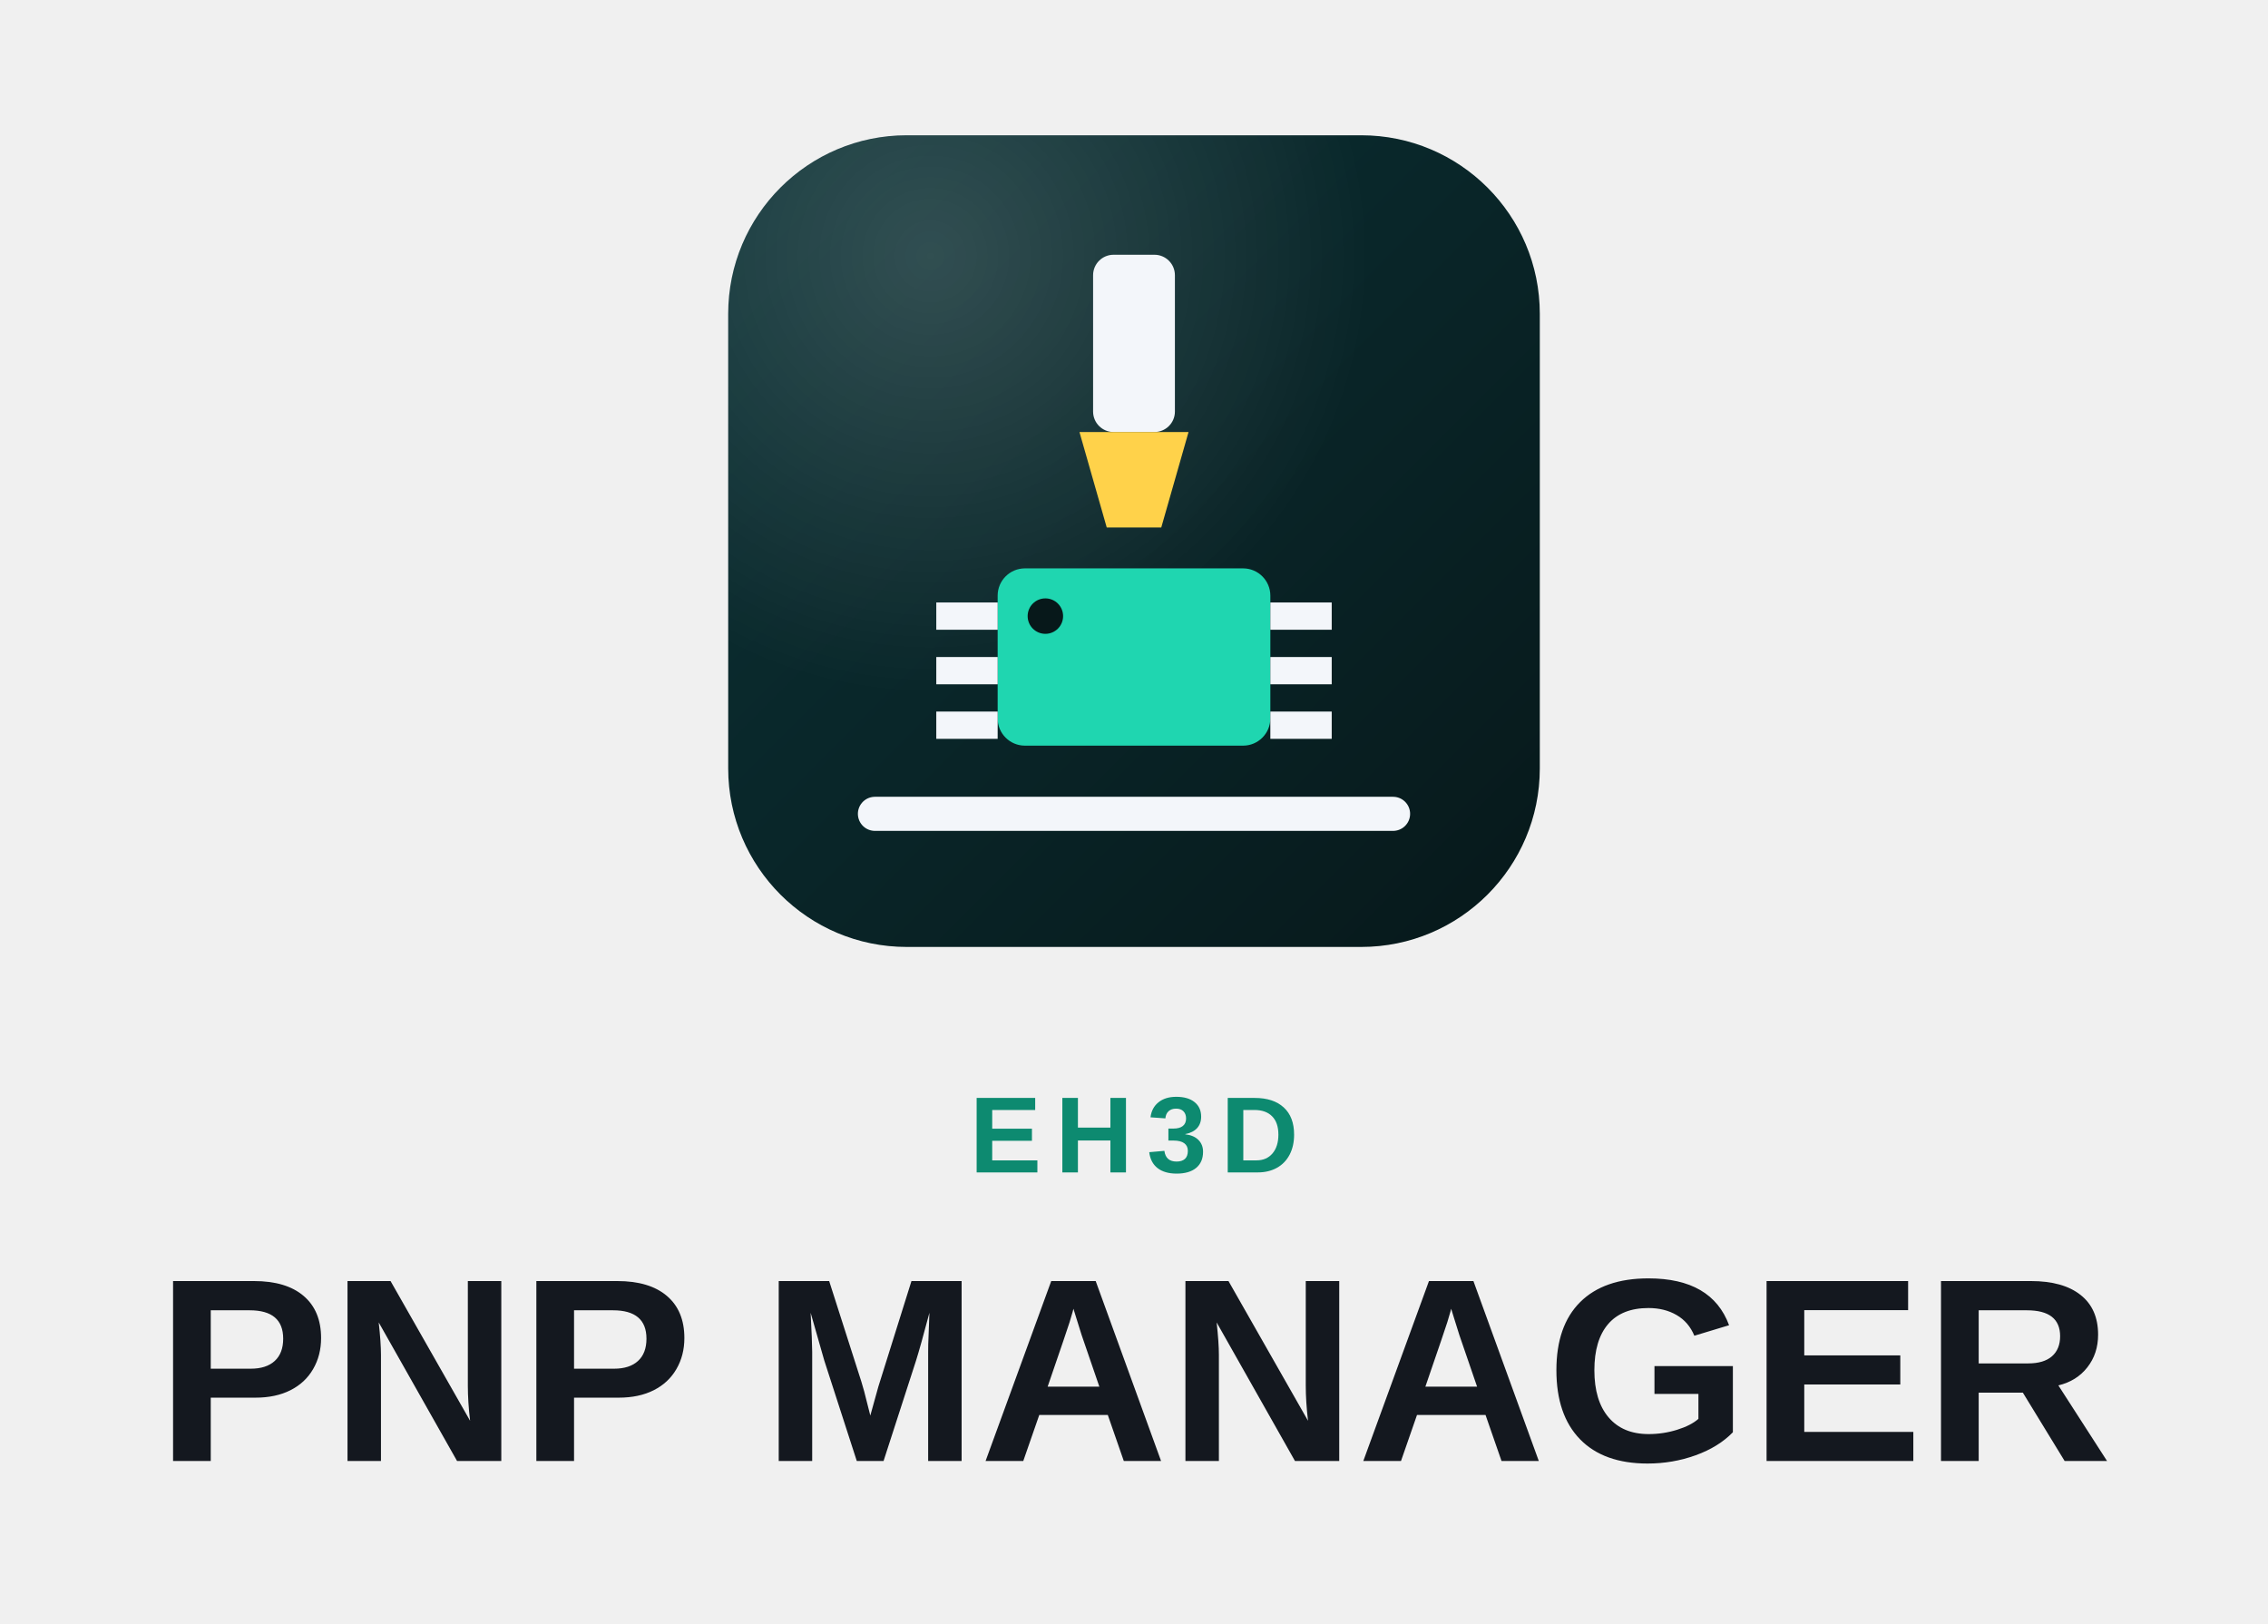
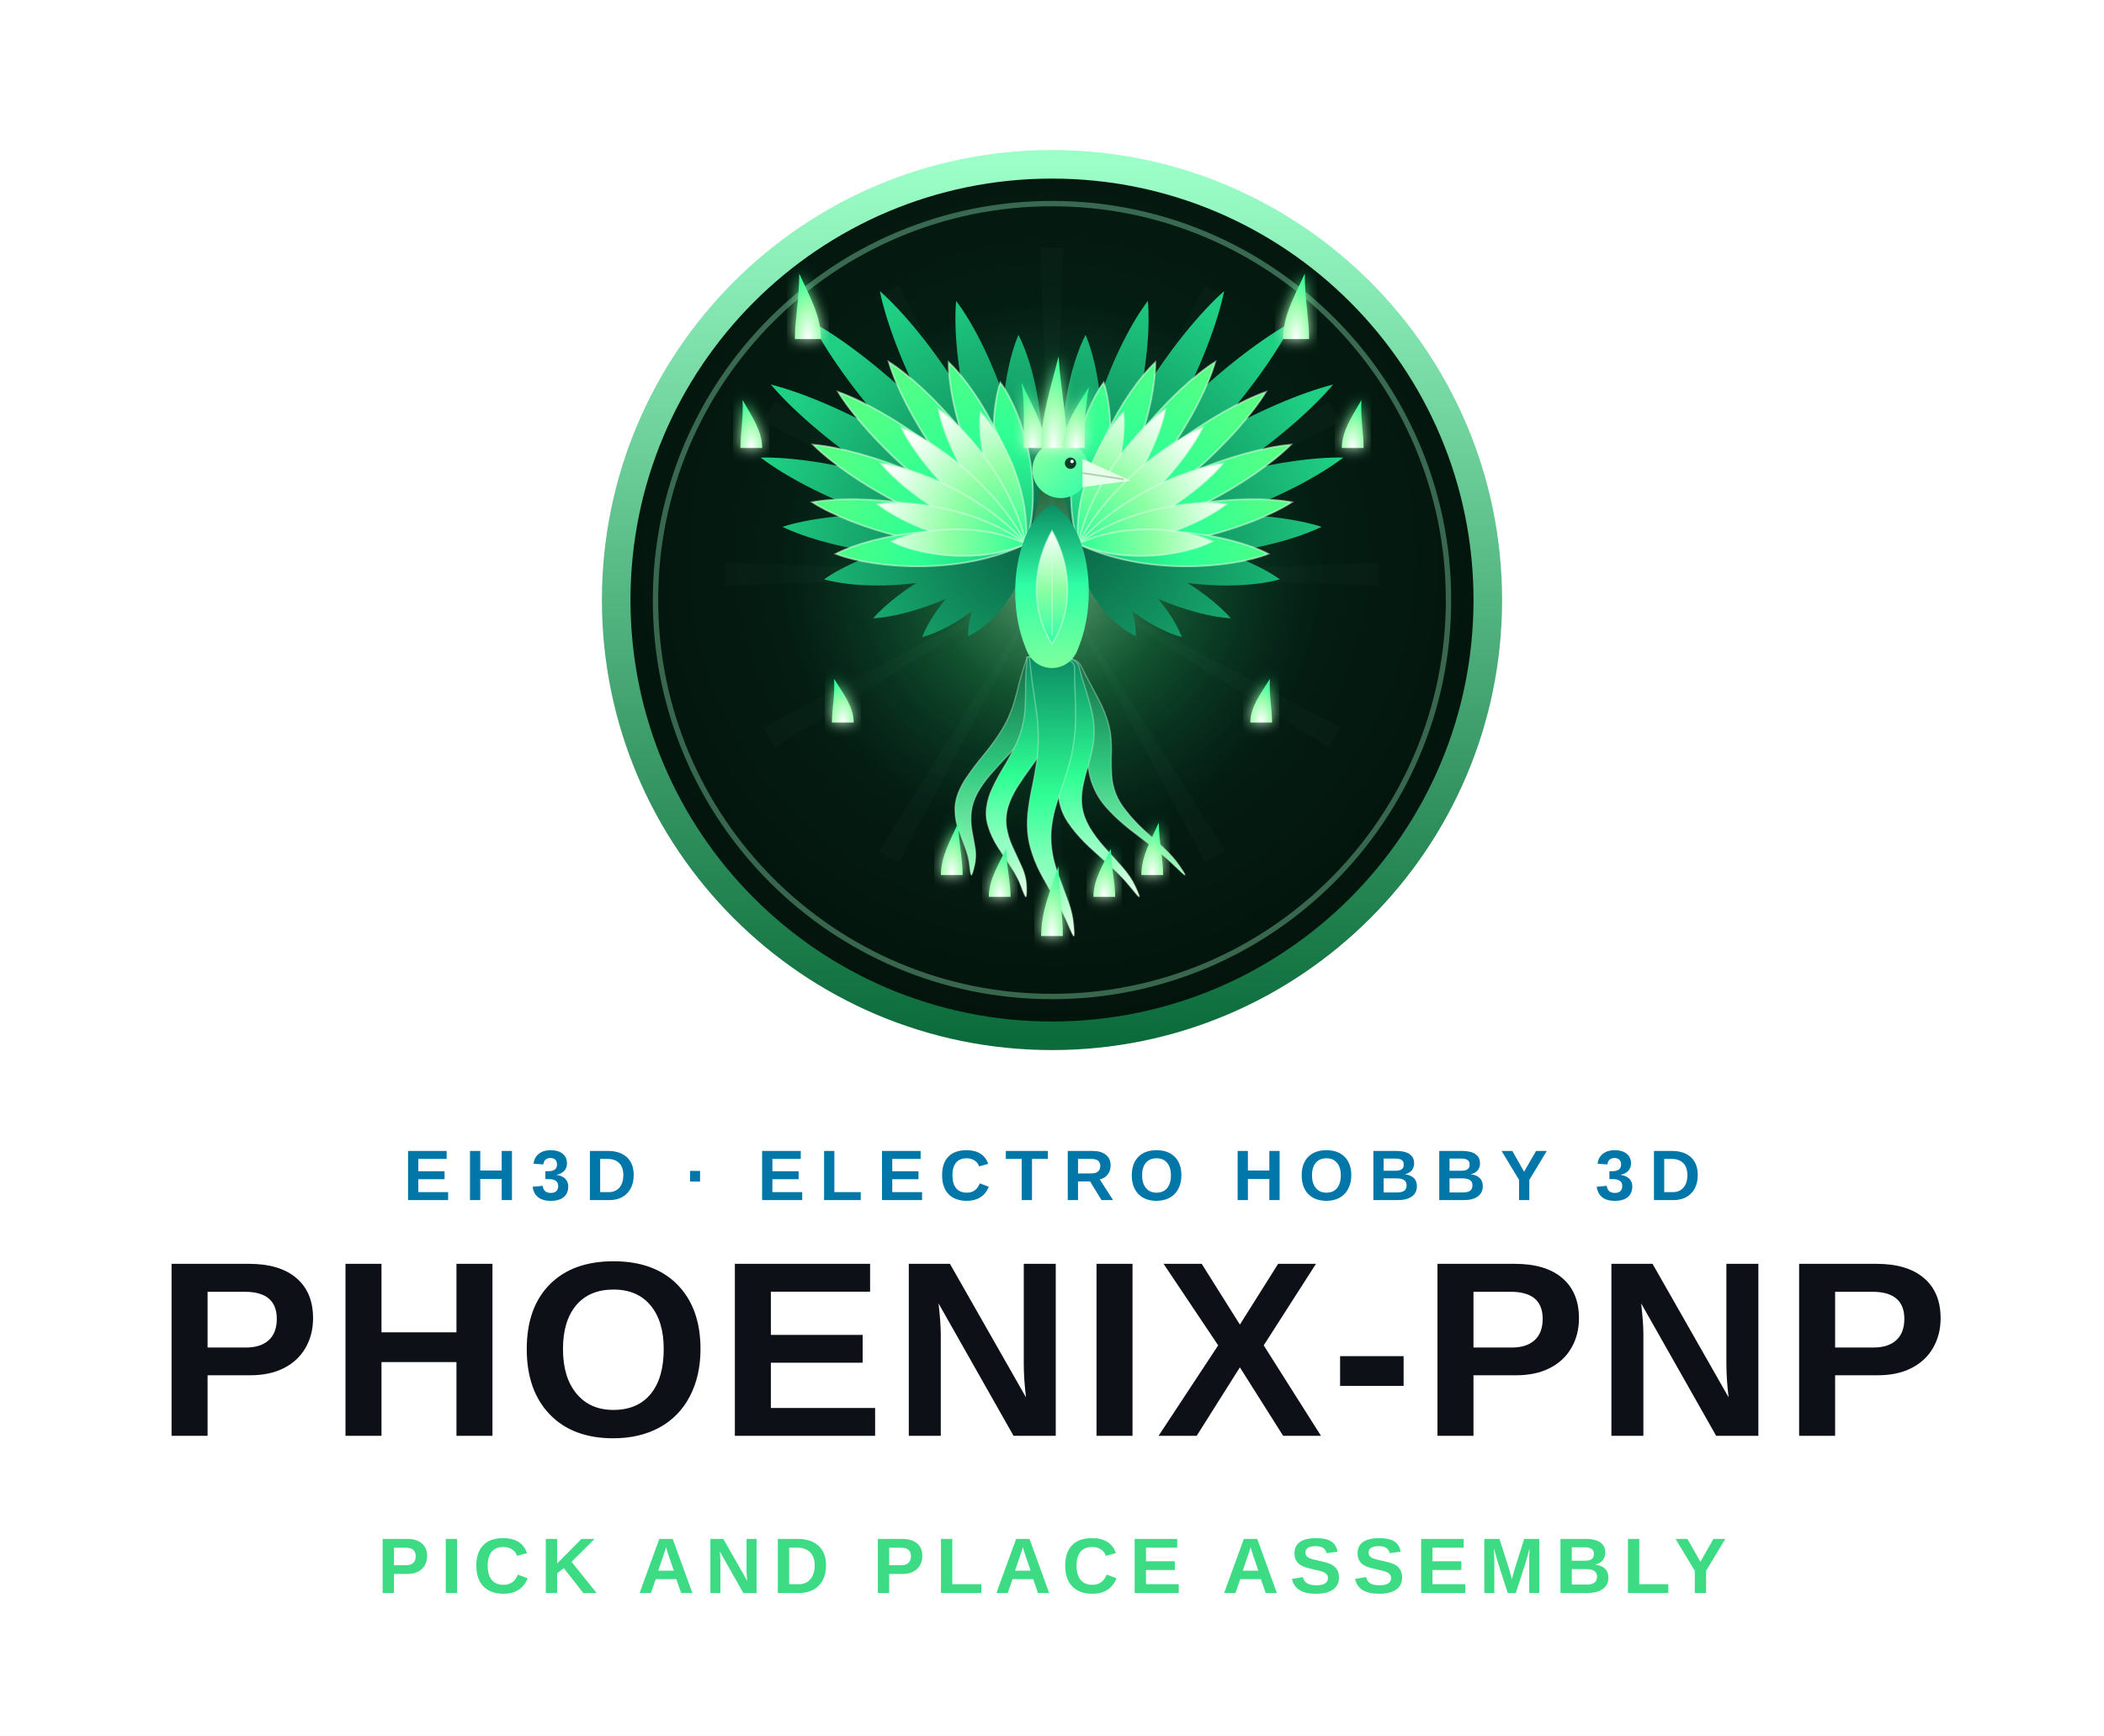
- <svg xmlns="http://www.w3.org/2000/svg" viewBox="0 0 503 360" width="503" height="360">
-   <g transform="translate(161.5 30) scale(1.8)">
-     <defs>
-       <linearGradient id="lg" x1="0" y1="0" x2="1" y2="1">
-         <stop offset="0" stop-color="#0B3236" />
-         <stop offset="1" stop-color="#07181A" />
-       </linearGradient>
-       <radialGradient id="lh" cx="0.25" cy="0.15" r="0.9">
-         <stop offset="0" stop-color="#ffffff" stop-opacity="0.16" />
-         <stop offset="0.6" stop-color="#ffffff" stop-opacity="0" />
-       </radialGradient>
-     </defs>
-     <rect width="100" height="100" rx="22" fill="url(#lg)" />
-     <rect width="100" height="100" rx="22" fill="url(#lh)" />
-     <g transform="translate(50 50) scale(0.84) translate(-50 -50)">
-       <rect x="44" y="8" width="12" height="26" rx="3" fill="#F3F6FA" />
-       <polygon points="42,34 58,34 54,48 46,48" fill="#FFD24A" />
-       <rect x="30" y="54" width="40" height="26" rx="4" fill="#1FD6B0" />
-       <rect x="21" y="59" width="9" height="4" fill="#F3F6FA" />
-       <rect x="70" y="59" width="9" height="4" fill="#F3F6FA" />
-       <rect x="21" y="67" width="9" height="4" fill="#F3F6FA" />
-       <rect x="70" y="67" width="9" height="4" fill="#F3F6FA" />
-       <rect x="21" y="75" width="9" height="4" fill="#F3F6FA" />
-       <rect x="70" y="75" width="9" height="4" fill="#F3F6FA" />
-       <circle cx="37" cy="61" r="2.6" fill="#07181A" />
-       <line x1="12" y1="90" x2="88" y2="90" fill="none" stroke="#F3F6FA" stroke-width="5" stroke-linecap="round" stroke-linejoin="round" />
+ <svg xmlns="http://www.w3.org/2000/svg" viewBox="0 0 589 486" width="589" height="486" role="img" aria-label="EH3D-PHOENIX-PNP logo">
+   <defs>
+     <radialGradient id="green_glow" cx="0.5" cy="0.5" r="0.5">
+       <stop offset="0" stop-color="#BFFFC9" stop-opacity="0.55" />
+       <stop offset="0.45" stop-color="#3FFF88" stop-opacity="0.22" />
+       <stop offset="1" stop-color="#0B8C64" stop-opacity="0" />
+     </radialGradient>
+     <radialGradient id="green_back" gradientUnits="userSpaceOnUse" cx="12" cy="-34" r="125">
+       <stop offset="0" stop-color="#0A6848" />
+       <stop offset="1" stop-color="#1FD084" />
+     </radialGradient>
+     <radialGradient id="green_mid" gradientUnits="userSpaceOnUse" cx="12" cy="-34" r="100">
+       <stop offset="0" stop-color="#1AC080" />
+       <stop offset="0.5" stop-color="#2FFF94" />
+       <stop offset="1" stop-color="#58FF84" />
+     </radialGradient>
+     <radialGradient id="green_front" gradientUnits="userSpaceOnUse" cx="12" cy="-34" r="72">
+       <stop offset="0" stop-color="#2FFF94" />
+       <stop offset="0.5" stop-color="#8FFFA4" />
+       <stop offset="1" stop-color="#FFFFFF" />
+     </radialGradient>
+     <linearGradient id="green_body" x1="0" y1="0" x2="0" y2="1">
+       <stop offset="0" stop-color="#0B8C64" />
+       <stop offset="0.5" stop-color="#2FFFA5" />
+       <stop offset="1" stop-color="#7FFF9D" />
+     </linearGradient>
+     <linearGradient id="green_chest" x1="0" y1="0" x2="0" y2="1">
+       <stop offset="0" stop-color="#FFFFFF" />
+       <stop offset="0.5" stop-color="#8FFFA4" />
+       <stop offset="1" stop-color="#2FFFA5" />
+     </linearGradient>
+     <linearGradient id="green_head" x1="0" y1="0" x2="1" y2="1">
+       <stop offset="0" stop-color="#8FFFA4" />
+       <stop offset="1" stop-color="#2FFFA5" />
+     </linearGradient>
+     <linearGradient id="green_tailA" x1="0" y1="0" x2="0" y2="1">
+       <stop offset="0" stop-color="#146844" />
+       <stop offset="0.5" stop-color="#2FC87E" />
+       <stop offset="1" stop-color="#9FFFBC" />
+     </linearGradient>
+     <linearGradient id="green_tailB" x1="0" y1="0" x2="0" y2="1">
+       <stop offset="0" stop-color="#0B8C64" />
+       <stop offset="0.5" stop-color="#2FFF94" />
+       <stop offset="1" stop-color="#E6FFE8" />
+     </linearGradient>
+     <radialGradient id="green_fl" cx="0.5" cy="1" r="1">
+       <stop offset="0" stop-color="#FFFFFF" />
+       <stop offset="0.5" stop-color="#9FFFB0" />
+       <stop offset="1" stop-color="#2FFF94" />
+     </radialGradient>
+     <filter id="green_blur" x="-30%" y="-30%" width="160%" height="160%">
+       <feGaussianBlur stdDeviation="3" result="b" />
+       <feMerge>
+         <feMergeNode in="b" />
+         <feMergeNode in="SourceGraphic" />
+       </feMerge>
+     </filter>
+     <radialGradient id="bg" cx="0.5" cy="0.45" r="0.75">
+       <stop offset="0" stop-color="#06281a" />
+       <stop offset="1" stop-color="#020c07" />
+     </radialGradient>
+     <linearGradient id="ring" x1="0" y1="0" x2="0" y2="1">
+       <stop offset="0" stop-color="#9CFFC8" />
+       <stop offset="1" stop-color="#0B6B3A" />
+     </linearGradient>
+     <filter id="glow" x="-30%" y="-30%" width="160%" height="160%">
+       <feGaussianBlur stdDeviation="9" result="b" />
+       <feMerge>
+         <feMergeNode in="b" />
+         <feMergeNode in="SourceGraphic" />
+       </feMerge>
+     </filter>
+   </defs>
+   <rect width="589" height="486" fill="#FFFFFF" />
+   <g transform="translate(166.5,40) scale(0.5)">
+     <circle cx="256" cy="256" r="244" fill="url(#bg)" stroke="url(#ring)" stroke-width="16" />
+     <circle cx="256" cy="256" r="222" fill="none" stroke="#9CFFC8" stroke-opacity=".35" stroke-width="3" />
+     <g transform="translate(256,266) scale(1.22)">
+       <g id="green_bird">
+         <circle cx="0" cy="-20" r="125" fill="url(#green_glow)" />
+         <g transform="translate(0,-20)" fill="#BFFFC9" fill-opacity="0.02">
+           <path d="M0 0 L149.9 -5.2 L149.9 5.2Z" />
+           <path d="M0 0 L132.4 70.4 L127.2 79.5Z" />
+           <path d="M0 0 L79.5 127.2 L70.4 132.4Z" />
+           <path d="M0 0 L5.2 149.9 L-5.2 149.9Z" />
+           <path d="M0 0 L-70.4 132.4 L-79.5 127.2Z" />
+           <path d="M0 0 L-127.2 79.5 L-132.4 70.4Z" />
+           <path d="M0 0 L-149.9 5.2 L-149.9 -5.2Z" />
+           <path d="M0 0 L-132.4 -70.4 L-127.2 -79.5Z" />
+           <path d="M0 0 L-79.5 -127.2 L-70.4 -132.4Z" />
+           <path d="M0 0 L-5.2 -149.9 L5.2 -149.9Z" />
+           <path d="M0 0 L70.4 -132.4 L79.5 -127.2Z" />
+           <path d="M0 0 L127.2 -79.5 L132.4 -70.4Z" />
+         </g>
+         <g>
+           <g>
+             <path d="M12 -34 C31.7 -12.1 65.2 -0.7 82.1 0.2 C71 -12.6 41.4 -31.9 12 -34Z" fill="url(#green_back)" />
+             <path d="M12 -34 C21.3 -10.8 45.6 5.2 59.6 8.8 C54.5 -4.6 36 -27.2 12 -34Z" fill="url(#green_back)" />
+             <path d="M12 -34 C11.9 -13.3 27.6 3.4 38.5 8.4 C38.8 -3.6 30.6 -25 12 -34Z" fill="url(#green_back)" />
+             <path d="M12 -34 C28.2 -67.1 23.7 -110.4 15.4 -129.9 C5.7 -111.1 -1.8 -68.1 12 -34Z" fill="url(#green_back)" />
+             <path d="M12 -34 C37.6 -68.9 46.2 -120.7 44 -145.5 C28.9 -125.7 8.8 -77.2 12 -34Z" fill="url(#green_back)" />
+             <path d="M12 -34 C48.4 -67.1 73.4 -122.3 79 -150 C57.8 -131.3 22.5 -82.1 12 -34Z" fill="url(#green_back)" />
+             <path d="M12 -34 C57.3 -59.3 97.4 -109.5 110.6 -136.1 C84.4 -122 35.7 -80.2 12 -34Z" fill="url(#green_back)" />
+             <path d="M12 -34 C60.9 -46.9 110.4 -84.9 129 -107.1 C100.9 -100.1 45 -72.3 12 -34Z" fill="url(#green_back)" />
+             <path d="M12 -34 C59.2 -33.6 112.2 -57.1 133.7 -73.6 C106.6 -74.2 50 -62.1 12 -34Z" fill="url(#green_back)" />
+             <path d="M12 -34 C52.2 -21.8 102 -31.3 123.7 -41.8 C100.8 -49.2 50.1 -51.7 12 -34Z" fill="url(#green_back)" />
+             <path d="M12 -34 C41.8 -13.5 84.5 -12.1 104.6 -17.7 C87.6 -29.8 47 -43.1 12 -34Z" fill="url(#green_back)" />
+             <path d="M12 -34 C28.9 -57.9 29.1 -91.9 23.7 -108 C13.7 -94.4 3.3 -61.9 12 -34Z" fill="url(#green_mid)" stroke="#D8FFDE" stroke-opacity="0.55" stroke-width="0.8" />
+             <path d="M12 -34 C36.3 -58.1 47.5 -97.6 47.4 -117.3 C33.1 -103.7 12.4 -68.2 12 -34Z" fill="url(#green_mid)" stroke="#D8FFDE" stroke-opacity="0.55" stroke-width="0.8" />
+             <path d="M12 -34 C44.4 -55.4 68.6 -96.1 74.9 -117.5 C56.1 -105.5 23.6 -71 12 -34Z" fill="url(#green_mid)" stroke="#D8FFDE" stroke-opacity="0.55" stroke-width="0.8" />
+             <path d="M12 -34 C50.3 -48.3 85.8 -83.7 98.1 -103.7 C76 -95.8 33.9 -68.5 12 -34Z" fill="url(#green_mid)" stroke="#D8FFDE" stroke-opacity="0.55" stroke-width="0.8" />
+             <path d="M12 -34 C51.6 -38.1 93.3 -63.3 109.6 -79.5 C86.7 -77.5 40.7 -61.7 12 -34Z" fill="url(#green_mid)" stroke="#D8FFDE" stroke-opacity="0.55" stroke-width="0.8" />
+             <path d="M12 -34 C48.8 -27.9 91.9 -41.6 110 -53.1 C88.9 -56.9 43.8 -53.4 12 -34Z" fill="url(#green_mid)" stroke="#D8FFDE" stroke-opacity="0.55" stroke-width="0.8" />
+             <path d="M12 -34 C41.9 -19.4 81.4 -22.6 99.2 -29.4 C82.2 -38.1 43.2 -45.4 12 -34Z" fill="url(#green_mid)" stroke="#D8FFDE" stroke-opacity="0.55" stroke-width="0.8" />
+             <path d="M12 -34 C28.7 -51.9 34.3 -80.3 32.8 -94.3 C22.9 -84.2 9.8 -58.4 12 -34Z" fill="url(#green_front)" stroke="#D8FFDE" stroke-opacity="0.55" stroke-width="0.8" />
+             <path d="M12 -34 C34.4 -50.2 49.1 -80.2 52.1 -95.8 C39.1 -86.7 17.7 -61.1 12 -34Z" fill="url(#green_front)" stroke="#D8FFDE" stroke-opacity="0.55" stroke-width="0.8" />
+             <path d="M12 -34 C38.8 -45.3 61.8 -72.2 69.1 -87.3 C53.6 -81 25.2 -60 12 -34Z" fill="url(#green_front)" stroke="#D8FFDE" stroke-opacity="0.55" stroke-width="0.8" />
+             <path d="M12 -34 C40.1 -38.1 68 -58.2 78.4 -70.8 C62.2 -68.7 30.4 -55.6 12 -34Z" fill="url(#green_front)" stroke="#D8FFDE" stroke-opacity="0.55" stroke-width="0.8" />
+             <path d="M12 -34 C38.4 -30.7 68 -42.8 80 -52.2 C64.8 -54.4 33.2 -50 12 -34Z" fill="url(#green_front)" stroke="#D8FFDE" stroke-opacity="0.55" stroke-width="0.8" />
+             <path d="M12 -34 C33.7 -24.4 61.4 -28.9 73.6 -35.1 C61.2 -40.9 33.4 -44.4 12 -34Z" fill="url(#green_front)" stroke="#D8FFDE" stroke-opacity="0.55" stroke-width="0.8" />
+           </g>
+           <path d="M106 -128 C106 -138.5 111.2 -147.5 116 -158 C116 -146 118 -137 118 -128Z" fill="url(#green_fl)" filter="url(#green_blur)" />
+           <path d="M133 -78 C133 -85.7 137.6 -92.3 142 -100 C141.6 -91.2 143 -84.6 143 -78Z" fill="url(#green_fl)" filter="url(#green_blur)" />
+           <path d="M91 48 C91 41 95.6 35 100 28 C99.6 36 101 42 101 48Z" fill="url(#green_fl)" filter="url(#green_blur)" />
+         </g>
+         <g transform="scale(-1,1)">
+           <g>
+             <path d="M12 -34 C31.7 -12.1 65.2 -0.7 82.1 0.2 C71 -12.6 41.4 -31.9 12 -34Z" fill="url(#green_back)" />
+             <path d="M12 -34 C21.3 -10.8 45.6 5.2 59.6 8.8 C54.5 -4.6 36 -27.2 12 -34Z" fill="url(#green_back)" />
+             <path d="M12 -34 C11.9 -13.3 27.6 3.4 38.5 8.4 C38.8 -3.6 30.6 -25 12 -34Z" fill="url(#green_back)" />
+             <path d="M12 -34 C28.2 -67.1 23.7 -110.4 15.4 -129.9 C5.7 -111.1 -1.8 -68.1 12 -34Z" fill="url(#green_back)" />
+             <path d="M12 -34 C37.6 -68.9 46.2 -120.7 44 -145.5 C28.9 -125.7 8.8 -77.2 12 -34Z" fill="url(#green_back)" />
+             <path d="M12 -34 C48.4 -67.1 73.4 -122.3 79 -150 C57.8 -131.3 22.5 -82.1 12 -34Z" fill="url(#green_back)" />
+             <path d="M12 -34 C57.3 -59.3 97.4 -109.5 110.6 -136.1 C84.4 -122 35.7 -80.2 12 -34Z" fill="url(#green_back)" />
+             <path d="M12 -34 C60.9 -46.9 110.4 -84.9 129 -107.1 C100.9 -100.1 45 -72.3 12 -34Z" fill="url(#green_back)" />
+             <path d="M12 -34 C59.2 -33.6 112.2 -57.1 133.7 -73.6 C106.6 -74.2 50 -62.1 12 -34Z" fill="url(#green_back)" />
+             <path d="M12 -34 C52.2 -21.8 102 -31.3 123.7 -41.8 C100.8 -49.2 50.1 -51.7 12 -34Z" fill="url(#green_back)" />
+             <path d="M12 -34 C41.8 -13.5 84.5 -12.1 104.6 -17.7 C87.6 -29.8 47 -43.1 12 -34Z" fill="url(#green_back)" />
+             <path d="M12 -34 C28.9 -57.9 29.1 -91.9 23.7 -108 C13.7 -94.4 3.3 -61.9 12 -34Z" fill="url(#green_mid)" stroke="#D8FFDE" stroke-opacity="0.55" stroke-width="0.8" />
+             <path d="M12 -34 C36.3 -58.1 47.5 -97.6 47.4 -117.3 C33.1 -103.7 12.4 -68.2 12 -34Z" fill="url(#green_mid)" stroke="#D8FFDE" stroke-opacity="0.55" stroke-width="0.8" />
+             <path d="M12 -34 C44.4 -55.4 68.6 -96.1 74.9 -117.5 C56.1 -105.5 23.6 -71 12 -34Z" fill="url(#green_mid)" stroke="#D8FFDE" stroke-opacity="0.55" stroke-width="0.8" />
+             <path d="M12 -34 C50.3 -48.3 85.8 -83.7 98.1 -103.7 C76 -95.8 33.9 -68.5 12 -34Z" fill="url(#green_mid)" stroke="#D8FFDE" stroke-opacity="0.55" stroke-width="0.8" />
+             <path d="M12 -34 C51.6 -38.1 93.3 -63.3 109.6 -79.5 C86.7 -77.5 40.7 -61.7 12 -34Z" fill="url(#green_mid)" stroke="#D8FFDE" stroke-opacity="0.55" stroke-width="0.8" />
+             <path d="M12 -34 C48.8 -27.9 91.9 -41.6 110 -53.1 C88.9 -56.9 43.8 -53.4 12 -34Z" fill="url(#green_mid)" stroke="#D8FFDE" stroke-opacity="0.55" stroke-width="0.8" />
+             <path d="M12 -34 C41.9 -19.4 81.4 -22.6 99.2 -29.4 C82.2 -38.1 43.2 -45.4 12 -34Z" fill="url(#green_mid)" stroke="#D8FFDE" stroke-opacity="0.55" stroke-width="0.8" />
+             <path d="M12 -34 C28.7 -51.9 34.3 -80.3 32.8 -94.3 C22.9 -84.2 9.8 -58.4 12 -34Z" fill="url(#green_front)" stroke="#D8FFDE" stroke-opacity="0.55" stroke-width="0.8" />
+             <path d="M12 -34 C34.4 -50.2 49.1 -80.2 52.1 -95.8 C39.1 -86.7 17.7 -61.1 12 -34Z" fill="url(#green_front)" stroke="#D8FFDE" stroke-opacity="0.55" stroke-width="0.8" />
+             <path d="M12 -34 C38.8 -45.3 61.8 -72.2 69.1 -87.3 C53.6 -81 25.2 -60 12 -34Z" fill="url(#green_front)" stroke="#D8FFDE" stroke-opacity="0.55" stroke-width="0.8" />
+             <path d="M12 -34 C40.1 -38.1 68 -58.2 78.4 -70.8 C62.2 -68.7 30.4 -55.6 12 -34Z" fill="url(#green_front)" stroke="#D8FFDE" stroke-opacity="0.55" stroke-width="0.8" />
+             <path d="M12 -34 C38.4 -30.7 68 -42.8 80 -52.2 C64.8 -54.4 33.2 -50 12 -34Z" fill="url(#green_front)" stroke="#D8FFDE" stroke-opacity="0.55" stroke-width="0.8" />
+             <path d="M12 -34 C33.7 -24.4 61.4 -28.9 73.6 -35.1 C61.2 -40.9 33.4 -44.4 12 -34Z" fill="url(#green_front)" stroke="#D8FFDE" stroke-opacity="0.55" stroke-width="0.8" />
+           </g>
+           <path d="M106 -128 C106 -138.5 111.2 -147.5 116 -158 C116 -146 118 -137 118 -128Z" fill="url(#green_fl)" filter="url(#green_blur)" />
+           <path d="M133 -78 C133 -85.7 137.6 -92.3 142 -100 C141.6 -91.2 143 -84.6 143 -78Z" fill="url(#green_fl)" filter="url(#green_blur)" />
+           <path d="M91 48 C91 41 95.6 35 100 28 C99.6 36 101 42 101 48Z" fill="url(#green_fl)" filter="url(#green_blur)" />
+         </g>
+         <path d="M-11.4 18 Q-14.2 26.3 -15.2 30.5 Q-16.2 34.7 -17.4 38.8 Q-18.7 43 -20.7 47.2 Q-22.8 51.3 -25.7 55.5 Q-28.7 59.7 -32.1 63.8 Q-35.6 68 -38.5 72.2 Q-41.5 76.3 -43.1 80.5 Q-44.7 84.7 -44.5 88.8 Q-44.4 93 -42.9 97.2 Q-41.4 101.3 -39.8 105.5 Q-38.2 109.7 -37.8 113.8 Q-37.4 118 -37 118 Q-36.6 118 -35.6 113.8 Q-34.6 109.7 -35.3 105.5 Q-36.1 101.3 -36.8 97.2 Q-37.5 93 -37 88.8 Q-36.5 84.7 -34.3 80.5 Q-32 76.3 -28.5 72.2 Q-24.9 68 -20.9 63.8 Q-16.9 59.7 -13.4 55.5 Q-9.9 51.3 -7.3 47.2 Q-4.8 43 -3 38.8 Q-1.3 34.7 0.2 30.5 Q1.7 26.3 3.6 22.2 Q5.4 18 -3 18Z" fill="url(#green_tailA)" stroke="#D8FFDE" stroke-opacity="0.35" stroke-width="0.6" />
+         <path d="M-5.4 18 Q-0.5 26.3 2.3 30.5 Q5.2 34.7 7.7 38.8 Q10.3 43 12.1 47.2 Q13.9 51.3 14.8 55.5 Q15.6 59.7 16 63.8 Q16.4 68 17.3 72.2 Q18.2 76.3 20.4 80.5 Q22.6 84.7 26.6 88.8 Q30.6 93 35.9 97.2 Q41.2 101.3 46.7 105.5 Q52.1 109.7 56.3 113.8 Q60.6 118 61 118 Q61.4 118 58.5 113.8 Q55.7 109.7 51.2 105.5 Q46.6 101.3 42 97.2 Q37.5 93 34.2 88.8 Q30.8 84.7 29.2 80.5 Q27.6 76.3 27.4 72.2 Q27.1 68 27.2 63.8 Q27.4 59.7 27.1 55.5 Q26.8 51.3 25.5 47.2 Q24.2 43 22.1 38.8 Q20 34.7 17.7 30.5 Q15.4 26.3 13.4 22.2 Q11.4 18 3 18Z" fill="url(#green_tailA)" stroke="#D8FFDE" stroke-opacity="0.35" stroke-width="0.6" />
+         <path d="M-11.4 18 Q-12.2 27.2 -12.1 31.7 Q-12.1 36.3 -12.3 40.9 Q-12.5 45.5 -13.7 50.1 Q-14.8 54.7 -17.1 59.2 Q-19.3 63.8 -22.1 68.4 Q-24.9 73 -27.1 77.6 Q-29.4 82.2 -30 86.8 Q-30.7 91.3 -29.2 95.9 Q-27.8 100.5 -24.9 105.1 Q-21.9 109.7 -18.9 114.2 Q-15.8 118.8 -14.1 123.4 Q-12.4 128 -12 128 Q-11.6 128 -11.7 123.4 Q-11.8 118.8 -13.9 114.2 Q-16 109.7 -18.1 105.1 Q-20.2 100.5 -20.9 95.9 Q-21.5 91.3 -20.2 86.8 Q-18.8 82.2 -15.9 77.6 Q-13 73 -9.6 68.4 Q-6.2 63.8 -3.3 59.2 Q-0.5 54.7 1.3 50.1 Q3 45.5 3.8 40.9 Q4.6 36.3 5.1 31.7 Q5.6 27.2 6.5 22.6 Q7.4 18 -2 18Z" fill="url(#green_tailB)" stroke="#D8FFDE" stroke-opacity="0.35" stroke-width="0.6" />
+         <path d="M-7.4 18 Q-4.2 27.2 -2.1 31.7 Q-0.1 36.3 1.7 40.9 Q3.5 45.5 4.3 50.1 Q5.2 54.7 4.9 59.2 Q4.7 63.8 3.9 68.4 Q3.1 73 2.9 77.6 Q2.6 82.2 4 86.8 Q5.3 91.3 8.8 95.9 Q12.2 100.5 17.1 105.1 Q22.1 109.7 27.1 114.2 Q32.2 118.8 35.9 123.4 Q39.6 128 40 128 Q40.4 128 38.3 123.4 Q36.2 118.8 32.1 114.2 Q28 109.7 23.9 105.1 Q19.8 100.5 17.1 95.9 Q14.5 91.3 13.8 86.8 Q13.2 82.2 14.1 77.6 Q15 73 16.4 68.4 Q17.8 63.8 18.7 59.2 Q19.5 54.7 19.3 50.1 Q19 45.5 17.8 40.9 Q16.6 36.3 15.1 31.7 Q13.6 27.2 12.5 22.6 Q11.4 18 2 18Z" fill="url(#green_tailB)" stroke="#D8FFDE" stroke-opacity="0.35" stroke-width="0.6" />
+         <path d="M-10.4 18 Q-9.3 28.7 -8.4 34 Q-7.6 39.3 -6.9 44.7 Q-6.3 50 -6.3 55.3 Q-6.3 60.7 -7 66 Q-7.8 71.3 -8.9 76.7 Q-10.1 82 -10.8 87.3 Q-11.6 92.7 -11.2 98 Q-10.8 103.3 -8.9 108.7 Q-7.1 114 -4.1 119.3 Q-1.1 124.7 2 130 Q5.1 135.3 7.4 140.7 Q9.6 146 10 146 Q10.4 146 9.9 140.7 Q9.4 135.3 7.4 130 Q5.4 124.7 3.4 119.3 Q1.3 114 0.3 108.7 Q-0.7 103.3 -0.4 98 Q0 92.7 1.5 87.3 Q3 82 4.9 76.7 Q6.7 71.3 8.2 66 Q9.6 60.7 10.2 55.3 Q10.9 50 10.8 44.7 Q10.8 39.3 10.6 34 Q10.3 28.7 10.4 23.3 Q10.4 18 0 18Z" fill="url(#green_tailB)" stroke="#D8FFDE" stroke-opacity="0.35" stroke-width="0.6" />
+         <path d="M-51 118 C-51 109.6 -46.8 102.4 -43 94 C-42.8 103.6 -41 110.8 -41 118Z" fill="url(#green_fl)" filter="url(#green_blur)" />
+         <path d="M41 118 C41 109.6 45.2 102.4 49 94 C49.2 103.6 51 110.8 51 118Z" fill="url(#green_fl)" filter="url(#green_blur)" />
+         <path d="M-29 128 C-29 120.3 -24.8 113.7 -21 106 C-20.8 114.8 -19 121.4 -19 128Z" fill="url(#green_fl)" filter="url(#green_blur)" />
+         <path d="M19 128 C19 120.3 23.2 113.7 27 106 C27.2 114.8 29 121.4 29 128Z" fill="url(#green_fl)" filter="url(#green_blur)" />
+         <path d="M-5 146 C-5 134.8 -0.8 125.2 3 114 C3.2 126.8 5 136.4 5 146Z" fill="url(#green_fl)" filter="url(#green_blur)" />
+         <path d="M0 -52 C16 -44 22 -10 12 14 C8 26 -8 26 -12 14 C-22 -10 -16 -44 0 -52Z" fill="url(#green_body)" />
+         <path d="M0 -40 C10 -22 9 -2 0 12 C-9 -2 -10 -22 0 -40Z" fill="url(#green_chest)" stroke="#D8FFDE" stroke-opacity="0.5" stroke-width="0.7" />
+         <path d="M0 -34 L0 8" stroke="#D8FFDE" stroke-opacity="0.45" stroke-width="0.8" />
+         <circle cx="4" cy="-68" r="13" fill="url(#green_head)" />
+         <path d="M14 -73 L36 -63 L14 -60 Z" fill="#E6FFE8" />
+         <path d="M14 -66.5 L33 -63.6" stroke="#00000033" stroke-width="0.8" />
+         <circle cx="8.5" cy="-71" r="2.6" fill="#063A29" />
+         <circle cx="9.2" cy="-71.8" r="0.8" fill="#FFFFFF" />
+         <path d="M-13 -78 C-13 -88.5 -12.4 -97.5 -14 -108 C-8.4 -96 -3 -87 -3 -78Z" fill="url(#green_fl)" filter="url(#green_blur)" />
+         <path d="M-5 -78 C-5 -92.7 -0.6 -105.3 3 -120 C4.2 -103.2 7 -90.6 7 -78Z" fill="url(#green_fl)" filter="url(#green_blur)" />
+         <path d="M5 -78 C5 -87.8 10.8 -96.2 17 -106 C14.8 -94.8 15 -86.4 15 -78Z" fill="url(#green_fl)" filter="url(#green_blur)" />
+       </g>
    </g>
  </g>
-   <text x="251.5" y="260.0" text-anchor="middle" font-family="'Segoe UI','Helvetica Neue',Arial,sans-serif" font-weight="700" font-size="24" letter-spacing="3" fill="#0d8a70">EH3D</text>
-   <text x="251.5" y="324.0" text-anchor="middle" font-family="'Segoe UI','Helvetica Neue',Arial,sans-serif" font-weight="700" font-size="58" fill="#14181F">PNP MANAGER</text>
+   <text x="294.5" y="336" font-family="'Segoe UI', 'Helvetica Neue', Arial, sans-serif" font-size="20" font-weight="600" fill="#0077A8" text-anchor="middle" letter-spacing="4">EH3D  ·  ELECTRO HOBBY 3D</text>
+   <text x="294.5" y="402" font-family="'Segoe UI', 'Helvetica Neue', Arial, sans-serif" font-size="70" font-weight="700" fill="#0D1117" text-anchor="middle" letter-spacing="2" textLength="501.9" lengthAdjust="spacingAndGlyphs">PHOENIX-PNP</text>
+   <text x="294.5" y="446" font-family="'Segoe UI', 'Helvetica Neue', Arial, sans-serif" font-size="22" font-weight="600" fill="#3DDC84" text-anchor="middle" letter-spacing="3">PICK AND PLACE ASSEMBLY</text>
</svg>
